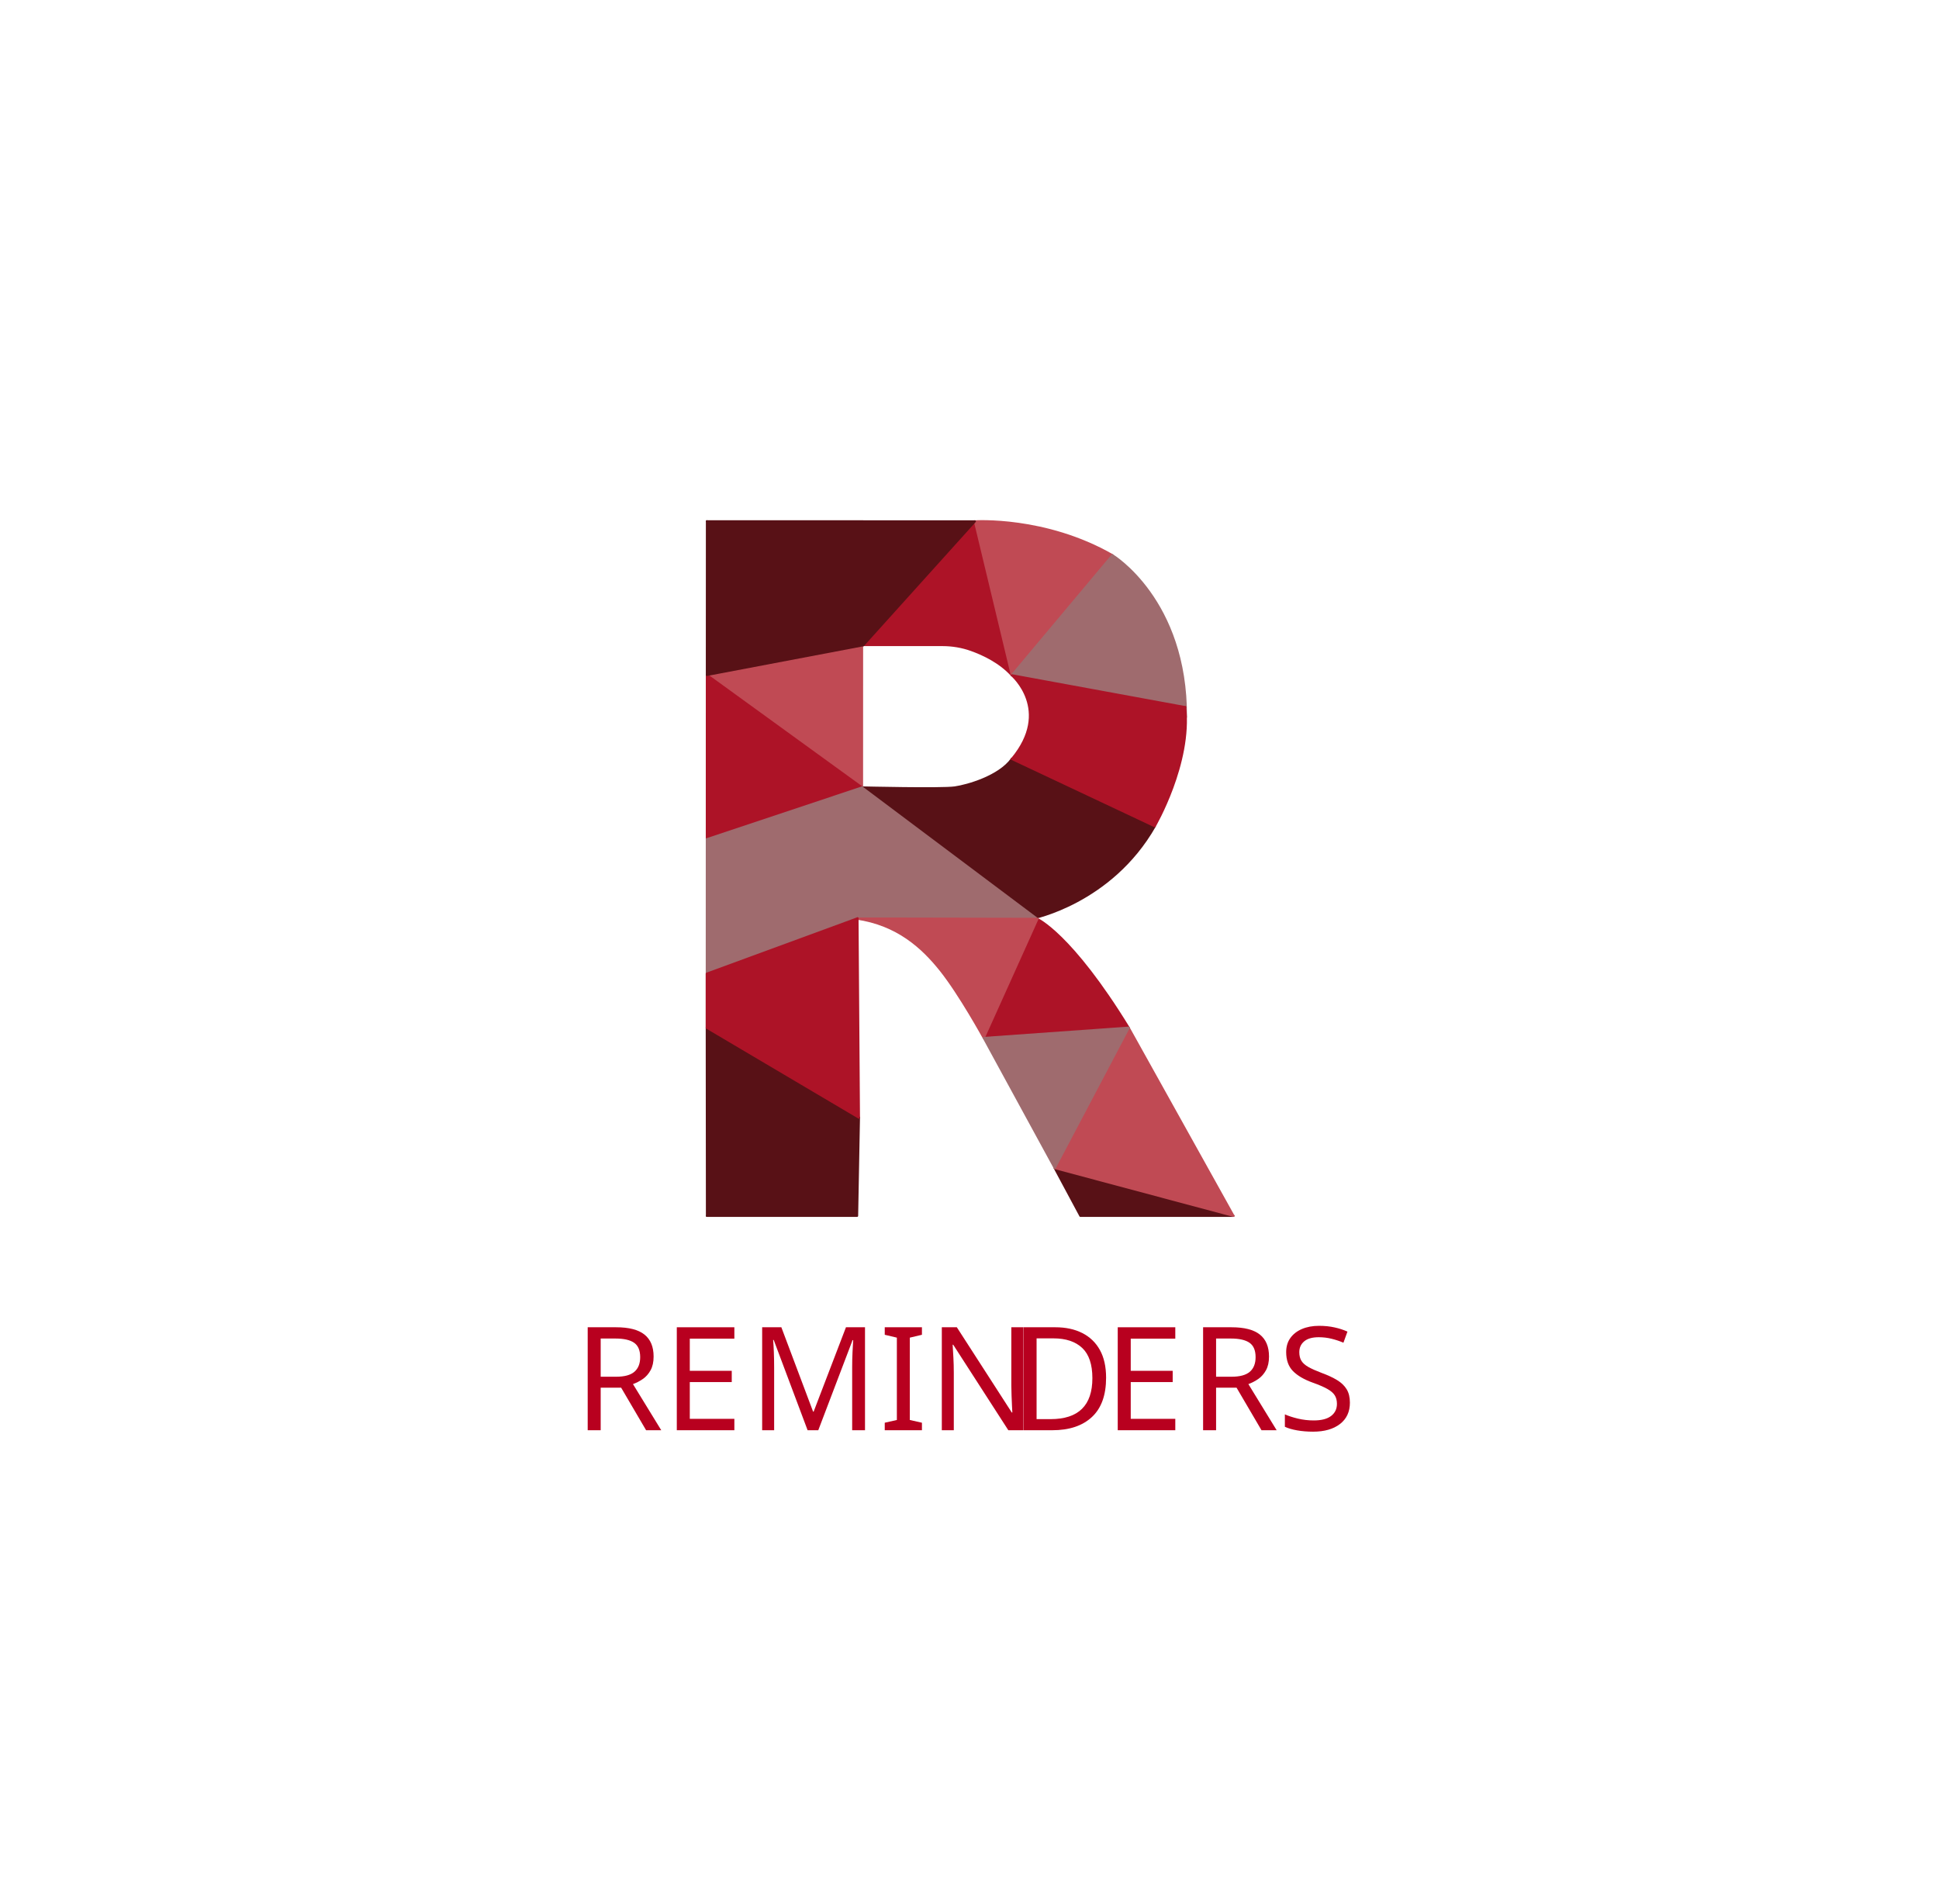
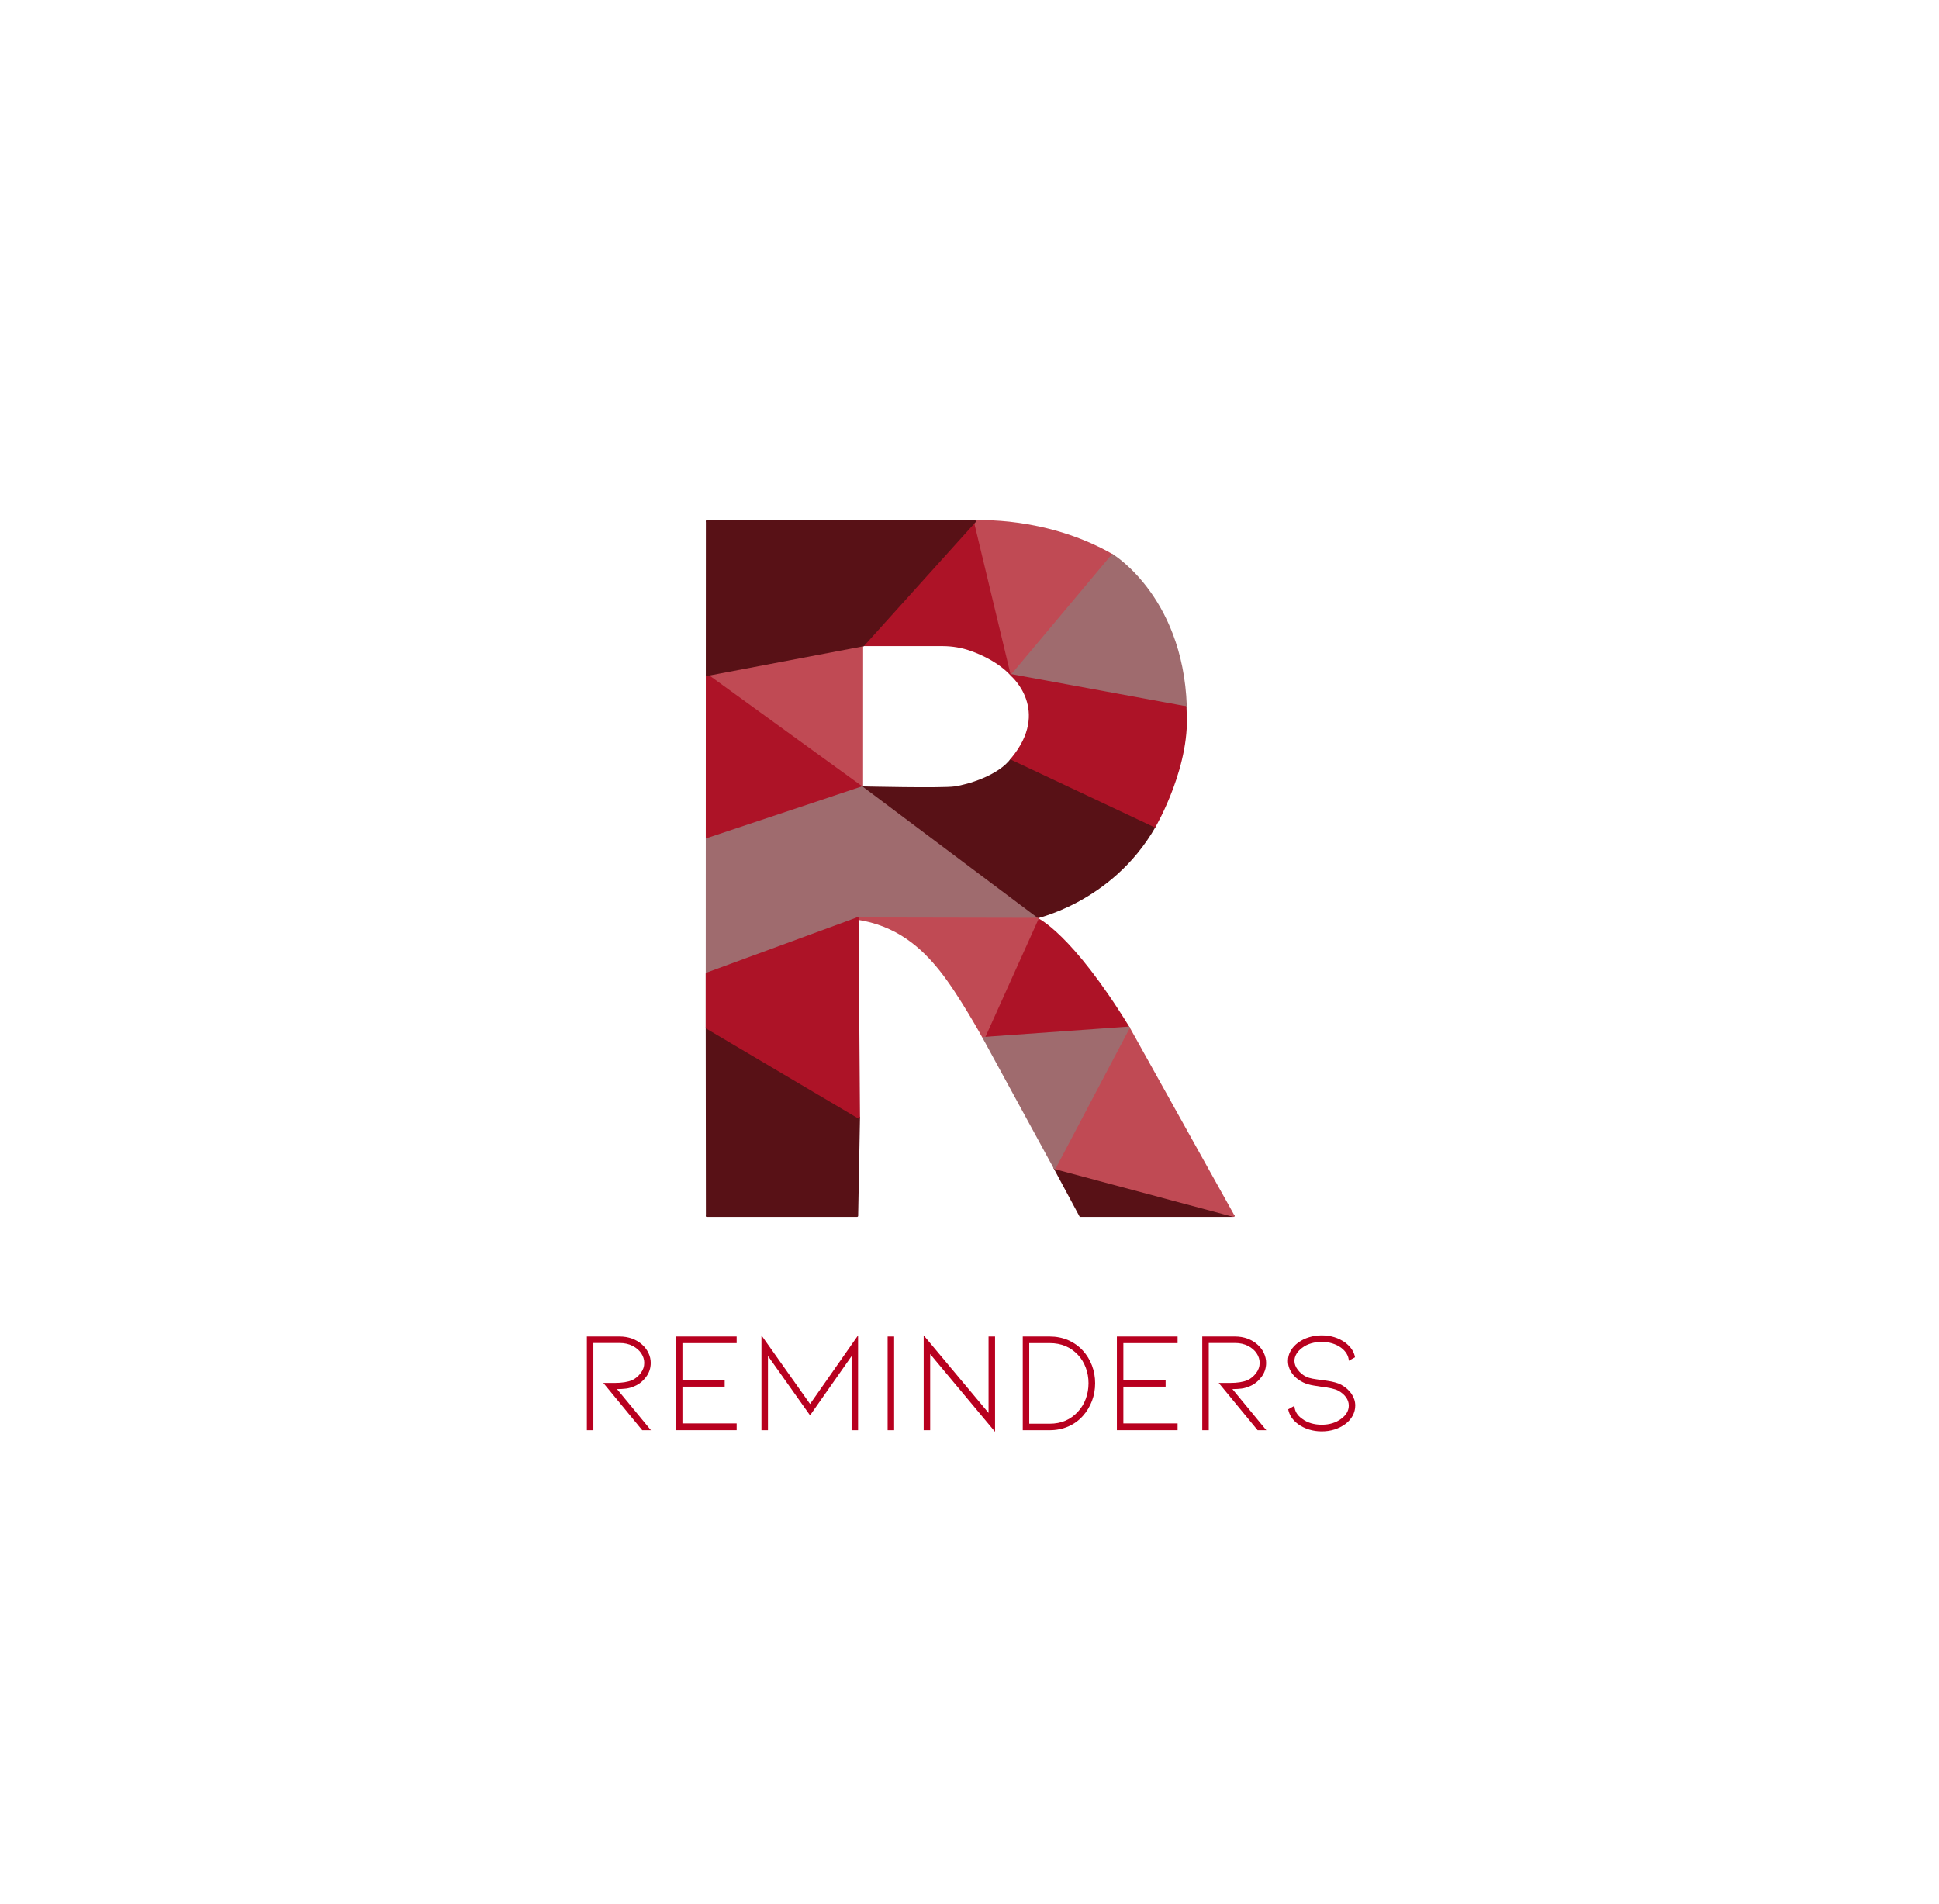
<svg xmlns="http://www.w3.org/2000/svg" id="Calque_2" data-name="Calque 2" viewBox="0 0 928 911">
  <defs>
    <style>
      .cls-1 {
        fill: #581116;
        stroke: #581116;
      }

      .cls-1, .cls-2, .cls-3, .cls-4 {
        stroke-linecap: round;
        stroke-linejoin: round;
      }

      .cls-2 {
        fill: #c04a54;
        stroke: #c04a54;
      }

      .cls-3 {
        fill: #9f6b6e;
        stroke: #9f6b6e;
      }

      .cls-4 {
        fill: #ad1327;
        stroke: #ad1327;
      }

      .cls-5 {
-         letter-spacing: 0em;
-       }
- 
-       .cls-6 {
-         letter-spacing: 0em;
-       }
- 
-       .cls-7 {
-         letter-spacing: 0em;
-       }
- 
-       .cls-8 {
        fill: #b8001f;
-         font-family: Kiona-Regular, Kiona;
-         font-size: 69.01px;
-       }
- 
-       .cls-9 {
-         letter-spacing: 0em;
      }
    </style>
  </defs>
-   <text class="cls-8" transform="translate(274.58 684.54)">
-     <tspan x="0" y="0">R</tspan>
-     <tspan class="cls-7" x="42.65" y="0">E</tspan>
-     <tspan class="cls-5" x="83.5" y="0">MIN</tspan>
-     <tspan class="cls-9" x="208.62" y="0">D</tspan>
-     <tspan class="cls-7" x="253.68" y="0">E</tspan>
-     <tspan class="cls-6" x="294.53" y="0">R</tspan>
-     <tspan x="336.84" y="0">S</tspan>
-   </text>
+   <g>
+     <path class="cls-5" d="M307.37,684.54l-18.63-22.64h5.52c3.4,0,6.17-.44,8.28-1.31,1.56-.74,2.92-1.85,4.07-3.35,1.15-1.49,1.73-3.14,1.73-4.93,0-1.61-.48-3.14-1.45-4.59s-2.35-2.63-4.14-3.55c-1.79-.92-3.86-1.38-6.21-1.38h-12.56v41.75h-3.11v-44.86h15.67c2.12,0,4.09,.33,5.93,1,1.84,.67,3.45,1.62,4.83,2.86,1.33,1.2,2.36,2.55,3.07,4.07,.71,1.52,1.07,3.08,1.07,4.69,0,2.53-.76,4.8-2.28,6.8-1.52,2-3.31,3.44-5.38,4.31-1.43,.64-2.82,1.05-4.17,1.21-1.36,.16-2.79,.24-4.31,.24l16.22,19.67h-4.14Z" />
+     <path class="cls-5" d="M323.51,684.54v-44.86h29.05v3.17h-25.95v17.67h20.22v3.17h-20.22v17.6h25.95v3.24h-29.05Z" />
+     <path class="cls-5" d="M407.57,684.54v-35.47l-19.88,28.36-20.15-28.43v35.54h-3.11v-45.41l23.26,32.85,22.98-32.85v45.41h-3.11Z" />
+     <path class="cls-5" d="M424.82,684.54v-44.86h3.11v44.86h-3.11Z" />
+     <path class="cls-5" d="M445.18,648.1v36.44h-3.11v-45.41l31.05,37.13v-36.58h3.11v45.62l-31.05-37.2Z" />
+     <path class="cls-5" d="M502.39,684.54h-12.9v-44.86h12.9c3.17,0,6.12,.59,8.83,1.76,2.71,1.17,5.06,2.84,7.04,5,1.89,2.07,3.33,4.44,4.35,7.11,1.01,2.67,1.52,5.5,1.52,8.49s-.51,5.82-1.52,8.49c-1.01,2.67-2.46,5.06-4.35,7.18-1.98,2.21-4.33,3.9-7.04,5.07-2.72,1.17-5.66,1.76-8.83,1.76Zm-9.8-3.11h9.8c5.57,0,10.1-1.96,13.6-5.87,1.61-1.75,2.84-3.78,3.69-6.11,.85-2.32,1.28-4.8,1.28-7.42s-.43-5.03-1.28-7.35-2.08-4.36-3.69-6.11c-3.54-3.82-8.07-5.73-13.6-5.73h-9.8v38.58Z" />
+     <path class="cls-5" d="M534.54,684.54v-44.86h29.05v3.17h-25.95v17.67h20.22v3.17h-20.22v17.6h25.95v3.24h-29.05Z" />
+     <path class="cls-5" d="M601.9,684.54l-18.63-22.64h5.52c3.4,0,6.17-.44,8.28-1.31,1.56-.74,2.92-1.85,4.07-3.35,1.15-1.49,1.73-3.14,1.73-4.93,0-1.61-.48-3.14-1.45-4.59s-2.35-2.63-4.14-3.55c-1.79-.92-3.86-1.38-6.21-1.38h-12.56v41.75h-3.11v-44.86h15.67c2.12,0,4.09,.33,5.93,1,1.84,.67,3.45,1.62,4.83,2.86,1.33,1.2,2.36,2.55,3.07,4.07,.71,1.52,1.07,3.08,1.07,4.69,0,2.53-.76,4.8-2.28,6.8-1.52,2-3.31,3.44-5.38,4.31-1.43,.64-2.82,1.05-4.17,1.21-1.36,.16-2.79,.24-4.31,.24l16.22,19.67h-4.14Z" />
+     <path class="cls-5" d="M646.86,667.18c1.17,1.73,1.76,3.58,1.76,5.56,0,1.7-.41,3.32-1.24,4.87-.83,1.54-2.02,2.89-3.59,4.04-3.22,2.3-6.97,3.45-11.25,3.45-2.12,0-4.14-.3-6.07-.9-1.93-.6-3.66-1.45-5.18-2.55-2.62-1.93-4.21-4.3-4.76-7.11l2.97-1.66c.14,2.53,1.38,4.6,3.73,6.21,1.2,.92,2.6,1.62,4.21,2.11,1.61,.48,3.31,.72,5.11,.72,3.68,0,6.79-.94,9.32-2.83,2.44-1.79,3.66-3.91,3.66-6.35,0-1.43-.45-2.76-1.35-4-.9-1.24-2.15-2.3-3.76-3.17-1.52-.78-4.23-1.4-8.14-1.86-.32-.05-1.48-.23-3.48-.55-2-.32-3.72-.83-5.14-1.52-2.25-1.1-4.03-2.56-5.31-4.38-1.29-1.82-1.93-3.78-1.93-5.9,0-1.7,.42-3.3,1.28-4.8,.85-1.49,2.06-2.82,3.62-3.97,1.52-1.1,3.24-1.96,5.18-2.55,1.93-.6,3.96-.9,6.07-.9,4.28,0,8.03,1.15,11.25,3.45,2.67,2.02,4.23,4.37,4.69,7.04l-2.97,1.66c-.05-1.15-.38-2.25-1-3.31s-1.51-2.02-2.66-2.9c-1.24-.92-2.67-1.62-4.28-2.11-1.61-.48-3.29-.72-5.04-.72s-3.44,.24-5.07,.72c-1.63,.48-3.05,1.19-4.24,2.11-1.2,.87-2.12,1.85-2.76,2.93-.64,1.08-.97,2.2-.97,3.35,0,1.43,.53,2.84,1.59,4.24,1.06,1.4,2.37,2.5,3.93,3.28,.97,.46,2.04,.79,3.21,1,1.17,.21,2.68,.43,4.52,.66,.32,.05,1.13,.16,2.42,.34,1.29,.18,2.53,.44,3.73,.76,1.2,.32,2.21,.71,3.04,1.17,2.12,1.2,3.76,2.66,4.93,4.38Z" />
+   </g>
  <g>
    <polygon class="cls-2" points="412.59 308.74 412.57 376.89 338.3 323.04 412.59 308.74" />
    <polygon class="cls-4" points="412.57 376.89 338.3 323.04 338.28 401.67 412.57 376.89" />
    <path class="cls-4" d="M484.25,323.17l-17.67-73.64-53.99,59.21h38.52c4.67,.01,9.3,.78,13.69,2.35,5.91,2.11,13.78,5.86,19.45,12.09Z" />
    <polygon class="cls-3" points="338.28 401.67 338.27 439.79 338.25 491.88 409.82 442.19 338.28 401.67" />
    <polygon class="cls-1" points="590.33 581.93 517.06 581.93 504.78 559.05 590.33 581.93" />
    <polygon class="cls-1" points="410.21 581.93 338.34 581.93 411.09 534.95 410.21 581.93" />
    <polygon class="cls-1" points="338.25 491.88 338.34 581.93 411.09 534.95 338.25 491.88" />
    <path class="cls-1" d="M484.28,363.23l9.71,76.39-81.42-62.74s38.1,.9,44.36,.01c6.25-.89,21.33-5.26,27.35-13.67Z" />
    <path class="cls-1" d="M552.65,395.45l-68.37-32.22,9.71,76.39s37.61-7.28,58.67-44.17Z" />
    <polygon class="cls-3" points="496.19 439.62 412.57 376.89 409.82 439.62 496.19 439.62" />
    <path class="cls-2" d="M532.42,265.74l-48.16,57.44-17.67-73.64s33.6-2.26,65.83,16.21Z" />
    <path class="cls-3" d="M567.58,343.22l-83.32-20.03,48.15-57.45s35.5,21.42,35.17,77.48Z" />
    <polygon class="cls-1" points="338.33 249.49 413.15 308.83 338.3 323.04 338.33 249.49" />
    <polygon class="cls-1" points="466.58 249.53 413.15 308.83 338.33 249.49 466.58 249.53" />
    <path class="cls-4" d="M540.28,492.05l-69.1,4.92,25.14-57.18s16.15,6.94,43.95,52.26Z" />
    <path class="cls-2" d="M496.54,439.79l-25.7,57.01s-11.5-20.98-20.74-32.53c-8.6-10.75-20.57-21.83-40.28-24.65l86.72,.17Z" />
    <polygon class="cls-2" points="590.33 581.93 540.4 492.29 504.78 559.05 590.33 581.93" />
    <polygon class="cls-3" points="470.84 496.8 504.78 559.05 540.22 491.86 470.84 496.8" />
    <path class="cls-4" d="M484.25,323.19s19.46,16.75,.04,40.06l82.95-24.81-82.99-15.25Z" />
    <path class="cls-4" d="M567.22,338.44l-82.95,24.81,68.38,32.2s17.6-30.17,14.56-57.01Z" />
    <polygon class="cls-3" points="409.82 442.19 412.57 376.89 338.28 401.67 409.82 442.19" />
    <polygon class="cls-4" points="410.4 439.53 338.25 466.02 338.25 491.88 410.4 439.53" />
    <polygon class="cls-4" points="410.4 439.53 411.09 534.95 338.25 491.88 410.4 439.53" />
  </g>
</svg>
